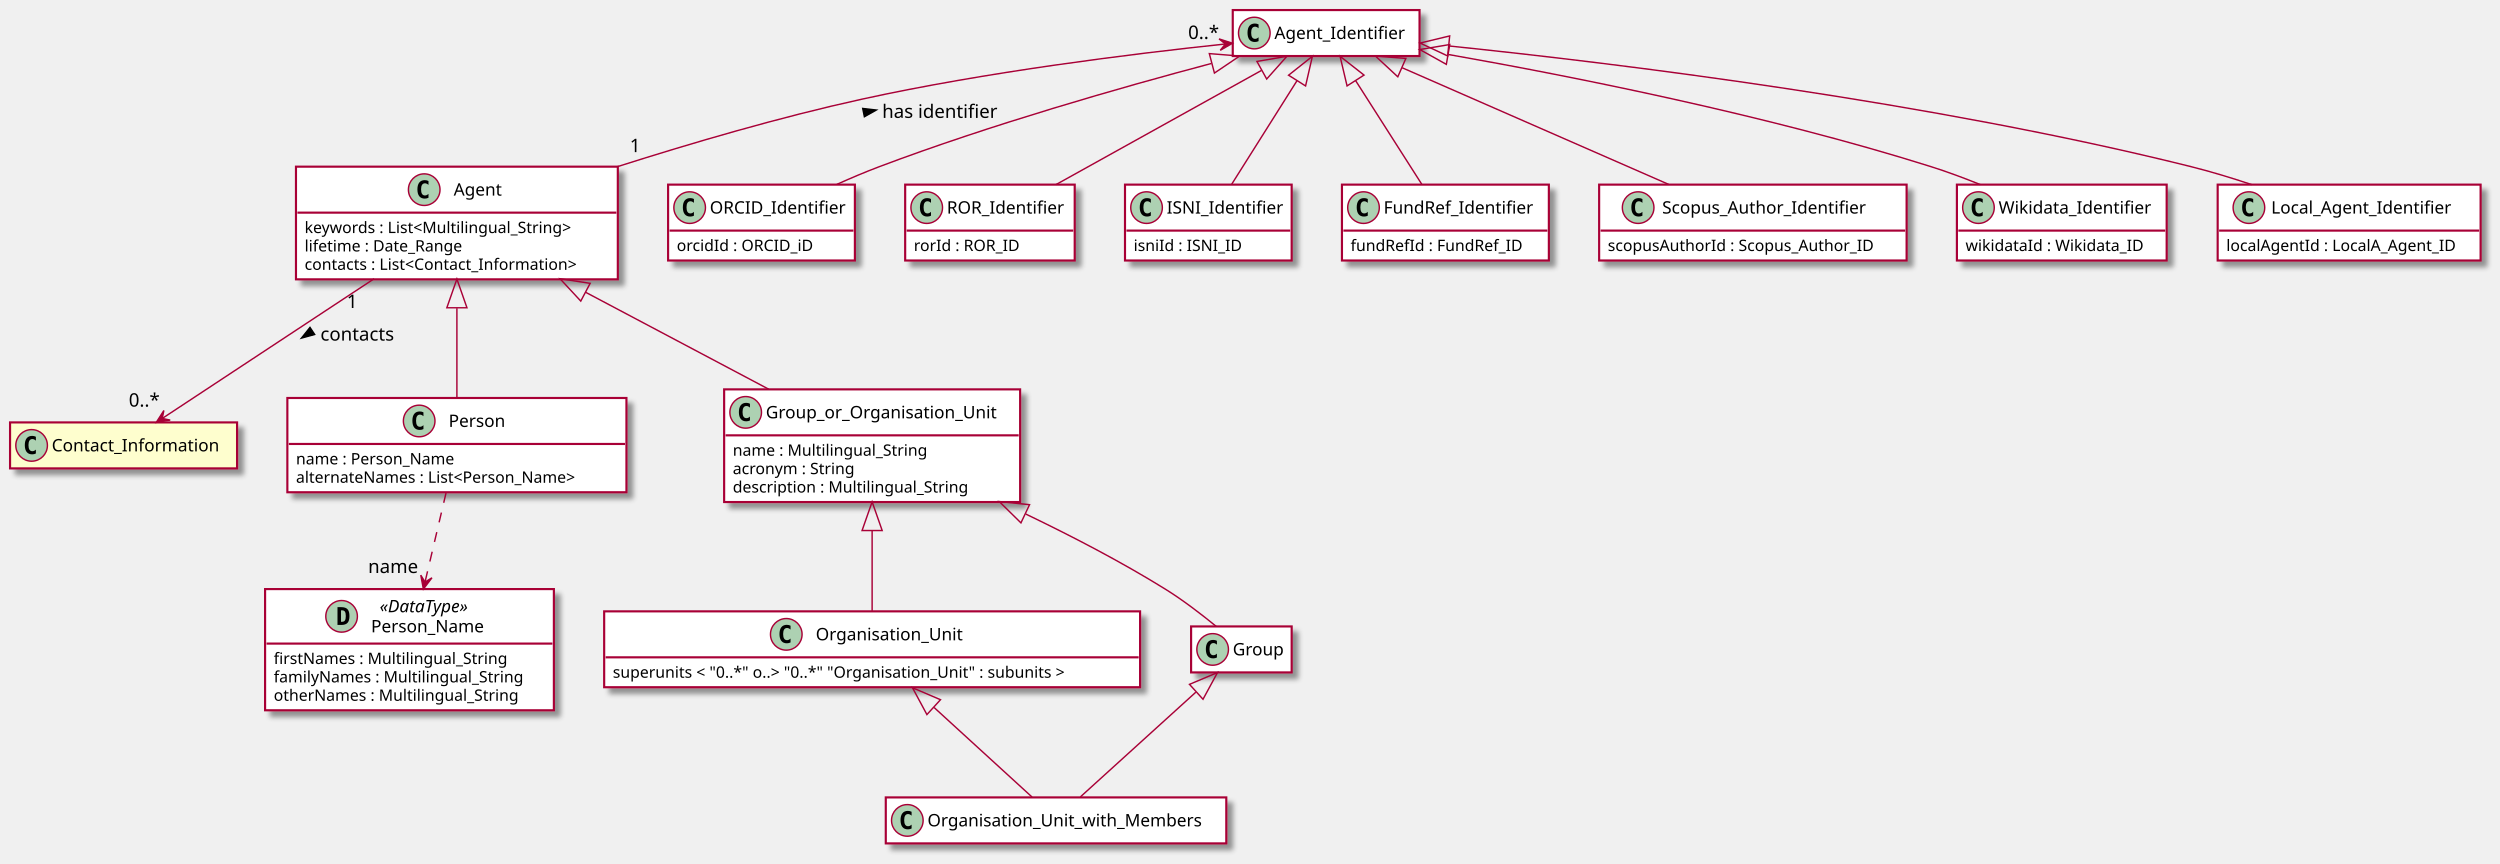
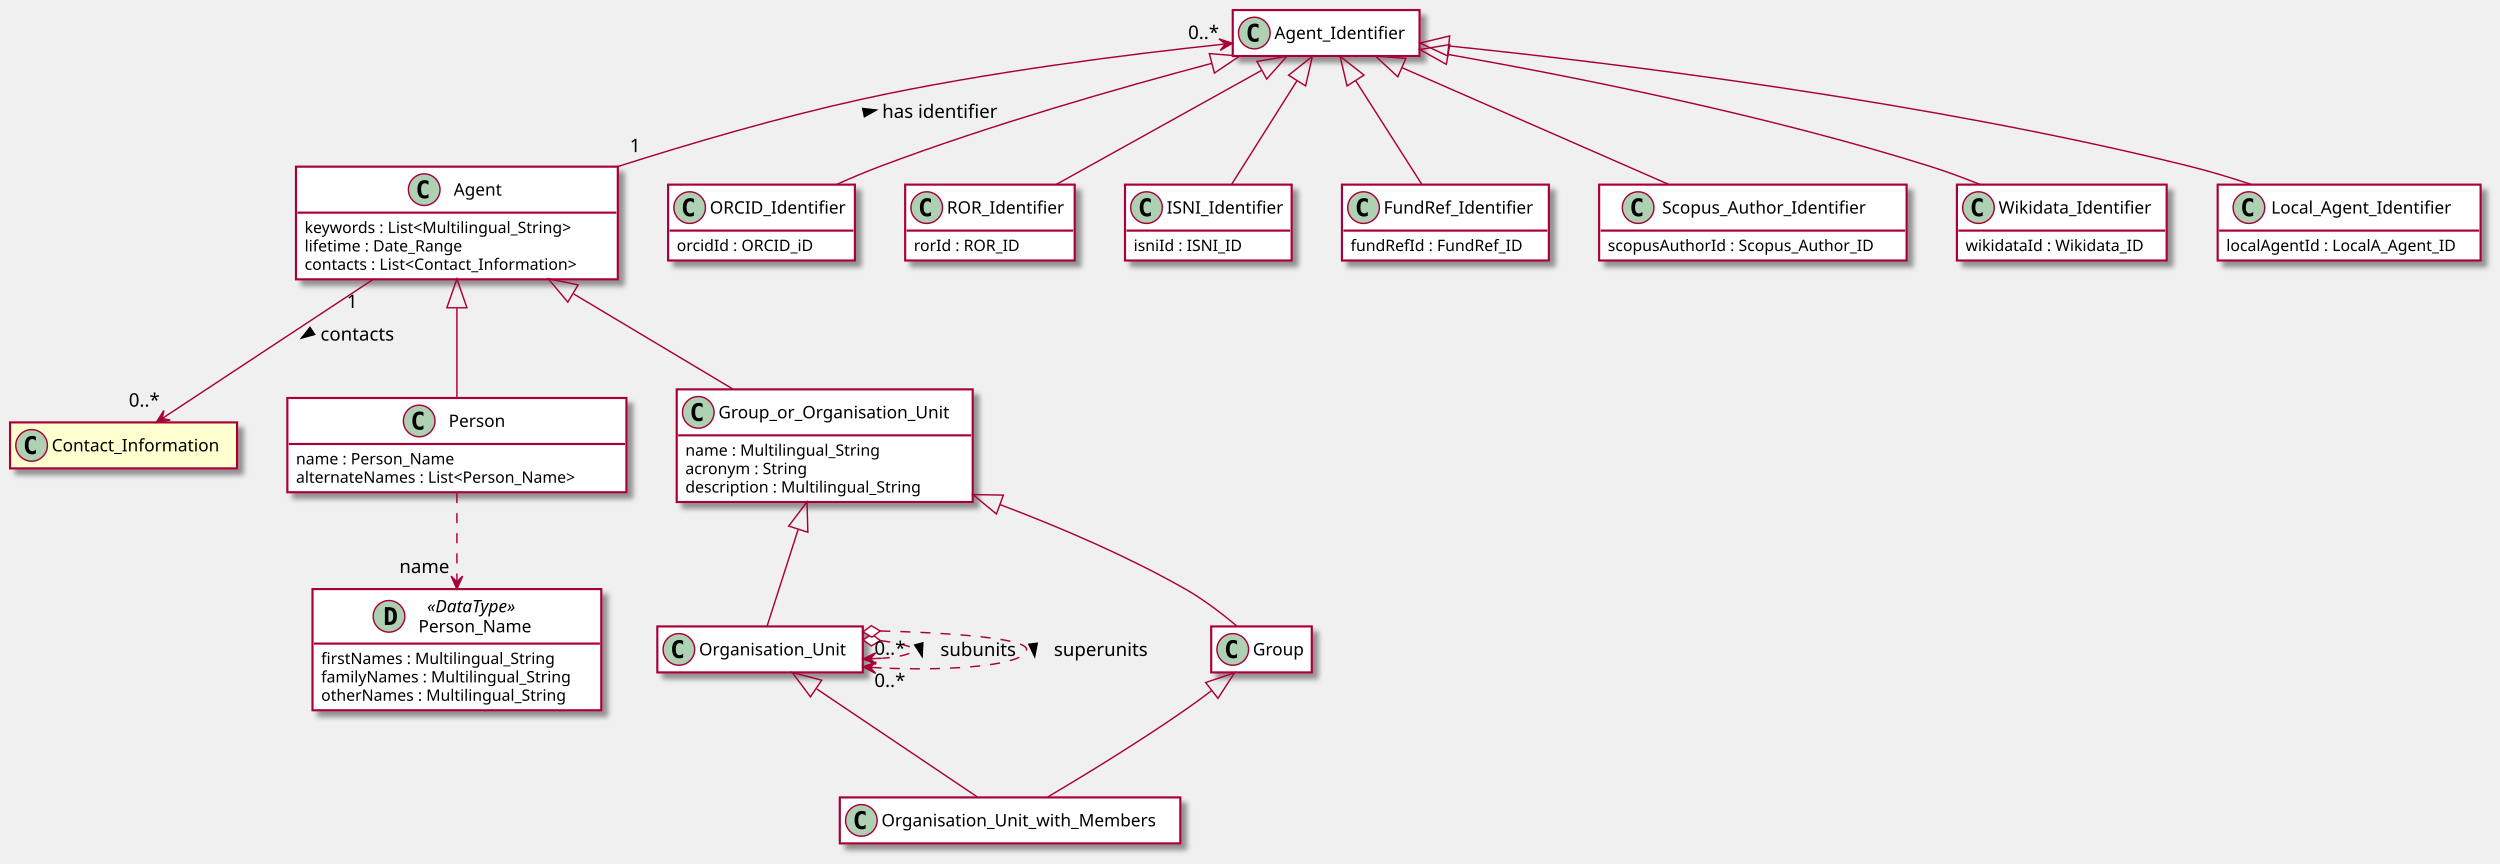
<svg xmlns="http://www.w3.org/2000/svg" contentScriptType="application/ecmascript" contentStyleType="text/css" height="601px" preserveAspectRatio="none" style="width:1740px;height:601px;background:#FFFFFF;" version="1.1" viewBox="0 0 1740 601" width="1740px" zoomAndPan="magnify">
  <defs>
-     <filter height="300%" id="f1l1flg0qfln61" width="300%" x="-1" y="-1">
+     <filter height="300%" id="f1nvihdwt5dql6" width="300%" x="-1" y="-1">
      <feGaussianBlur result="blurOut" stdDeviation="2.0" />
      <feColorMatrix in="blurOut" result="blurOut2" type="matrix" values="0 0 0 0 0 0 0 0 0 0 0 0 0 0 0 0 0 0 .4 0" />
      <feOffset dx="4.0" dy="4.0" in="blurOut2" result="blurOut3" />
      <feBlend in="SourceGraphic" in2="blurOut3" mode="normal" />
    </filter>
  </defs>
  <g>
-     <rect codeLine="10" fill="#FFFFFF" filter="url(#f1l1flg0qfln61)" height="78.414" id="Agent" style="stroke:#A80036;stroke-width:1.5;" width="224" x="206" y="116" />
+     <rect codeLine="10" fill="#FFFFFF" filter="url(#f1nvihdwt5dql6)" height="78.414" id="Agent" style="stroke:#A80036;stroke-width:1.5;" width="224" x="206" y="116" />
    <ellipse cx="295.25" cy="132" fill="#ADD1B2" rx="11" ry="11" style="stroke:#A80036;stroke-width:1.0;" />
    <path d="M298.219,137.641 Q297.641,137.938 297,138.078 Q296.359,138.234 295.656,138.234 Q293.156,138.234 291.828,136.594 Q290.516,134.938 290.516,131.812 Q290.516,128.688 291.828,127.031 Q293.156,125.375 295.656,125.375 Q296.359,125.375 297,125.531 Q297.656,125.688 298.219,125.984 L298.219,128.703 Q297.594,128.125 297,127.859 Q296.406,127.578 295.781,127.578 Q294.438,127.578 293.75,128.656 Q293.062,129.719 293.062,131.812 Q293.062,133.906 293.75,134.984 Q294.438,136.047 295.781,136.047 Q296.406,136.047 297,135.781 Q297.594,135.5 298.219,134.922 L298.219,137.641 Z " fill="#000000" />
    <text fill="#000000" font-family="sans-serif" font-size="12" lengthAdjust="spacing" textLength="37" x="315.75" y="136.154">Agent</text>
    <line style="stroke:#A80036;stroke-width:1.5;" x1="207" x2="429" y1="148" y2="148" />
    <text fill="#000000" font-family="sans-serif" font-size="11" lengthAdjust="spacing" textLength="207" x="212" y="162.21">keywords : List&lt;Multilingual_String&gt;</text>
    <text fill="#000000" font-family="sans-serif" font-size="11" lengthAdjust="spacing" textLength="121" x="212" y="175.015">lifetime : Date_Range</text>
    <text fill="#000000" font-family="sans-serif" font-size="11" lengthAdjust="spacing" textLength="212" x="212" y="187.82">contacts : List&lt;Contact_Information&gt;</text>
-     <rect fill="#FEFECE" filter="url(#f1l1flg0qfln61)" height="32" id="Contact_Information" style="stroke:#A80036;stroke-width:1.5;" width="158" x="7" y="294" />
+     <rect fill="#FEFECE" filter="url(#f1nvihdwt5dql6)" height="32" id="Contact_Information" style="stroke:#A80036;stroke-width:1.5;" width="158" x="7" y="294" />
    <ellipse cx="22" cy="310" fill="#ADD1B2" rx="11" ry="11" style="stroke:#A80036;stroke-width:1.0;" />
    <path d="M24.969,315.641 Q24.391,315.938 23.75,316.078 Q23.109,316.234 22.406,316.234 Q19.906,316.234 18.578,314.594 Q17.266,312.938 17.266,309.812 Q17.266,306.688 18.578,305.031 Q19.906,303.375 22.406,303.375 Q23.109,303.375 23.75,303.531 Q24.406,303.688 24.969,303.984 L24.969,306.703 Q24.344,306.125 23.75,305.859 Q23.156,305.578 22.531,305.578 Q21.188,305.578 20.5,306.656 Q19.812,307.719 19.812,309.812 Q19.812,311.906 20.5,312.984 Q21.188,314.047 22.531,314.047 Q23.156,314.047 23.75,313.781 Q24.344,313.5 24.969,312.922 L24.969,315.641 Z " fill="#000000" />
    <text fill="#000000" font-family="sans-serif" font-size="12" lengthAdjust="spacing" textLength="126" x="36" y="314.154">Contact_Information</text>
-     <rect codeLine="22" fill="#FFFFFF" filter="url(#f1l1flg0qfln61)" height="65.609" id="Person" style="stroke:#A80036;stroke-width:1.5;" width="236" x="200" y="277" />
+     <rect codeLine="22" fill="#FFFFFF" filter="url(#f1nvihdwt5dql6)" height="65.609" id="Person" style="stroke:#A80036;stroke-width:1.5;" width="236" x="200" y="277" />
    <ellipse cx="291.75" cy="293" fill="#ADD1B2" rx="11" ry="11" style="stroke:#A80036;stroke-width:1.0;" />
    <path d="M294.719,298.641 Q294.141,298.938 293.5,299.078 Q292.859,299.234 292.156,299.234 Q289.656,299.234 288.328,297.594 Q287.016,295.938 287.016,292.812 Q287.016,289.688 288.328,288.031 Q289.656,286.375 292.156,286.375 Q292.859,286.375 293.5,286.531 Q294.156,286.688 294.719,286.984 L294.719,289.703 Q294.094,289.125 293.5,288.859 Q292.906,288.578 292.281,288.578 Q290.938,288.578 290.25,289.656 Q289.562,290.719 289.562,292.812 Q289.562,294.906 290.25,295.984 Q290.938,297.047 292.281,297.047 Q292.906,297.047 293.5,296.781 Q294.094,296.5 294.719,295.922 L294.719,298.641 Z " fill="#000000" />
    <text fill="#000000" font-family="sans-serif" font-size="12" lengthAdjust="spacing" textLength="44" x="312.25" y="297.154">Person</text>
    <line style="stroke:#A80036;stroke-width:1.5;" x1="201" x2="435" y1="309" y2="309" />
    <text fill="#000000" font-family="sans-serif" font-size="11" lengthAdjust="spacing" textLength="167" x="206" y="323.21">name            : Person_Name</text>
    <text fill="#000000" font-family="sans-serif" font-size="11" lengthAdjust="spacing" textLength="224" x="206" y="336.015">alternateNames  : List&lt;Person_Name&gt;</text>
-     <rect codeLine="82" fill="#FFFFFF" filter="url(#f1l1flg0qfln61)" height="84.352" id="Person_Name" style="stroke:#A80036;stroke-width:1.5;" width="201" x="184.5" y="410" />
-     <ellipse cx="237.75" cy="428.969" fill="#ADD0B2" rx="11" ry="11" style="stroke:#A80036;stroke-width:1.0;" />
-     <path d="M237.344,424.781 L237.344,432.766 L238,432.766 Q239.438,432.766 240.047,431.859 Q240.672,430.938 240.672,428.766 Q240.672,426.594 240.047,425.688 Q239.438,424.781 238,424.781 L237.344,424.781 Z M234.891,422.578 L237.516,422.578 Q240.547,422.578 241.875,424.031 Q243.219,425.469 243.219,428.766 Q243.219,432.062 241.875,433.516 Q240.547,434.969 237.516,434.969 L234.891,434.969 L234.891,422.578 Z " fill="#000000" />
-     <text fill="#000000" font-family="sans-serif" font-size="12" font-style="italic" lengthAdjust="spacing" textLength="74" x="264.25" y="426.139">«DataType»</text>
-     <text fill="#000000" font-family="sans-serif" font-size="12" lengthAdjust="spacing" textLength="86" x="258.25" y="440.107">Person_Name</text>
-     <line style="stroke:#A80036;stroke-width:1.5;" x1="185.5" x2="384.5" y1="447.938" y2="447.938" />
-     <text fill="#000000" font-family="sans-serif" font-size="11" lengthAdjust="spacing" textLength="178" x="190.5" y="462.148">firstNames : Multilingual_String</text>
-     <text fill="#000000" font-family="sans-serif" font-size="11" lengthAdjust="spacing" textLength="189" x="190.5" y="474.953">familyNames : Multilingual_String</text>
-     <text fill="#000000" font-family="sans-serif" font-size="11" lengthAdjust="spacing" textLength="185" x="190.5" y="487.757">otherNames : Multilingual_String</text>
-     <rect codeLine="29" fill="#FFFFFF" filter="url(#f1l1flg0qfln61)" height="32" id="Agent_Identifier" style="stroke:#A80036;stroke-width:1.5;" width="130" x="858" y="7" />
+     <rect codeLine="82" fill="#FFFFFF" filter="url(#f1nvihdwt5dql6)" height="84.352" id="Person_Name" style="stroke:#A80036;stroke-width:1.5;" width="201" x="217.5" y="410" />
+     <ellipse cx="270.75" cy="428.969" fill="#ADD0B2" rx="11" ry="11" style="stroke:#A80036;stroke-width:1.0;" />
+     <path d="M270.344,424.781 L270.344,432.766 L271,432.766 Q272.438,432.766 273.047,431.859 Q273.672,430.938 273.672,428.766 Q273.672,426.594 273.047,425.688 Q272.438,424.781 271,424.781 L270.344,424.781 Z M267.891,422.578 L270.516,422.578 Q273.547,422.578 274.875,424.031 Q276.219,425.469 276.219,428.766 Q276.219,432.062 274.875,433.516 Q273.547,434.969 270.516,434.969 L267.891,434.969 L267.891,422.578 Z " fill="#000000" />
+     <text fill="#000000" font-family="sans-serif" font-size="12" font-style="italic" lengthAdjust="spacing" textLength="74" x="297.25" y="426.139">«DataType»</text>
+     <text fill="#000000" font-family="sans-serif" font-size="12" lengthAdjust="spacing" textLength="86" x="291.25" y="440.107">Person_Name</text>
+     <line style="stroke:#A80036;stroke-width:1.5;" x1="218.5" x2="417.5" y1="447.938" y2="447.938" />
+     <text fill="#000000" font-family="sans-serif" font-size="11" lengthAdjust="spacing" textLength="178" x="223.5" y="462.148">firstNames : Multilingual_String</text>
+     <text fill="#000000" font-family="sans-serif" font-size="11" lengthAdjust="spacing" textLength="189" x="223.5" y="474.953">familyNames : Multilingual_String</text>
+     <text fill="#000000" font-family="sans-serif" font-size="11" lengthAdjust="spacing" textLength="185" x="223.5" y="487.757">otherNames : Multilingual_String</text>
+     <rect codeLine="29" fill="#FFFFFF" filter="url(#f1nvihdwt5dql6)" height="32" id="Agent_Identifier" style="stroke:#A80036;stroke-width:1.5;" width="130" x="858" y="7" />
    <ellipse cx="873" cy="23" fill="#ADD1B2" rx="11" ry="11" style="stroke:#A80036;stroke-width:1.0;" />
    <path d="M875.969,28.641 Q875.391,28.938 874.75,29.078 Q874.109,29.234 873.406,29.234 Q870.906,29.234 869.578,27.594 Q868.266,25.938 868.266,22.812 Q868.266,19.688 869.578,18.031 Q870.906,16.375 873.406,16.375 Q874.109,16.375 874.75,16.531 Q875.406,16.688 875.969,16.984 L875.969,19.703 Q875.344,19.125 874.75,18.859 Q874.156,18.578 873.531,18.578 Q872.188,18.578 871.5,19.656 Q870.812,20.719 870.812,22.812 Q870.812,24.906 871.5,25.984 Q872.188,27.047 873.531,27.047 Q874.156,27.047 874.75,26.781 Q875.344,26.5 875.969,25.922 L875.969,28.641 Z " fill="#000000" />
    <text fill="#000000" font-family="sans-serif" font-size="12" lengthAdjust="spacing" textLength="98" x="887" y="27.154">Agent_Identifier</text>
-     <rect codeLine="34" fill="#FFFFFF" filter="url(#f1l1flg0qfln61)" height="52.805" id="ORCID_Identifier" style="stroke:#A80036;stroke-width:1.5;" width="130" x="465" y="128.5" />
+     <rect codeLine="34" fill="#FFFFFF" filter="url(#f1nvihdwt5dql6)" height="52.805" id="ORCID_Identifier" style="stroke:#A80036;stroke-width:1.5;" width="130" x="465" y="128.5" />
    <ellipse cx="480" cy="144.5" fill="#ADD1B2" rx="11" ry="11" style="stroke:#A80036;stroke-width:1.0;" />
    <path d="M482.969,150.141 Q482.391,150.438 481.75,150.578 Q481.109,150.734 480.406,150.734 Q477.906,150.734 476.578,149.094 Q475.266,147.438 475.266,144.312 Q475.266,141.188 476.578,139.531 Q477.906,137.875 480.406,137.875 Q481.109,137.875 481.75,138.031 Q482.406,138.188 482.969,138.484 L482.969,141.203 Q482.344,140.625 481.75,140.359 Q481.156,140.078 480.531,140.078 Q479.188,140.078 478.5,141.156 Q477.812,142.219 477.812,144.312 Q477.812,146.406 478.5,147.484 Q479.188,148.547 480.531,148.547 Q481.156,148.547 481.75,148.281 Q482.344,148 482.969,147.422 L482.969,150.141 Z " fill="#000000" />
    <text fill="#000000" font-family="sans-serif" font-size="12" lengthAdjust="spacing" textLength="98" x="494" y="148.654">ORCID_Identifier</text>
    <line style="stroke:#A80036;stroke-width:1.5;" x1="466" x2="594" y1="160.5" y2="160.5" />
    <text fill="#000000" font-family="sans-serif" font-size="11" lengthAdjust="spacing" textLength="102" x="471" y="174.71">orcidId : ORCID_iD</text>
-     <rect codeLine="40" fill="#FFFFFF" filter="url(#f1l1flg0qfln61)" height="52.805" id="ROR_Identifier" style="stroke:#A80036;stroke-width:1.5;" width="118" x="630" y="128.5" />
+     <rect codeLine="40" fill="#FFFFFF" filter="url(#f1nvihdwt5dql6)" height="52.805" id="ROR_Identifier" style="stroke:#A80036;stroke-width:1.5;" width="118" x="630" y="128.5" />
    <ellipse cx="645" cy="144.5" fill="#ADD1B2" rx="11" ry="11" style="stroke:#A80036;stroke-width:1.0;" />
    <path d="M647.969,150.141 Q647.391,150.438 646.75,150.578 Q646.109,150.734 645.406,150.734 Q642.906,150.734 641.578,149.094 Q640.266,147.438 640.266,144.312 Q640.266,141.188 641.578,139.531 Q642.906,137.875 645.406,137.875 Q646.109,137.875 646.75,138.031 Q647.406,138.188 647.969,138.484 L647.969,141.203 Q647.344,140.625 646.75,140.359 Q646.156,140.078 645.531,140.078 Q644.188,140.078 643.5,141.156 Q642.812,142.219 642.812,144.312 Q642.812,146.406 643.5,147.484 Q644.188,148.547 645.531,148.547 Q646.156,148.547 646.75,148.281 Q647.344,148 647.969,147.422 L647.969,150.141 Z " fill="#000000" />
    <text fill="#000000" font-family="sans-serif" font-size="12" lengthAdjust="spacing" textLength="86" x="659" y="148.654">ROR_Identifier</text>
    <line style="stroke:#A80036;stroke-width:1.5;" x1="631" x2="747" y1="160.5" y2="160.5" />
    <text fill="#000000" font-family="sans-serif" font-size="11" lengthAdjust="spacing" textLength="79" x="636" y="174.71">rorId : ROR_ID</text>
-     <rect codeLine="46" fill="#FFFFFF" filter="url(#f1l1flg0qfln61)" height="52.805" id="ISNI_Identifier" style="stroke:#A80036;stroke-width:1.5;" width="116" x="783" y="128.5" />
+     <rect codeLine="46" fill="#FFFFFF" filter="url(#f1nvihdwt5dql6)" height="52.805" id="ISNI_Identifier" style="stroke:#A80036;stroke-width:1.5;" width="116" x="783" y="128.5" />
    <ellipse cx="798" cy="144.5" fill="#ADD1B2" rx="11" ry="11" style="stroke:#A80036;stroke-width:1.0;" />
    <path d="M800.969,150.141 Q800.391,150.438 799.75,150.578 Q799.109,150.734 798.406,150.734 Q795.906,150.734 794.578,149.094 Q793.266,147.438 793.266,144.312 Q793.266,141.188 794.578,139.531 Q795.906,137.875 798.406,137.875 Q799.109,137.875 799.75,138.031 Q800.406,138.188 800.969,138.484 L800.969,141.203 Q800.344,140.625 799.75,140.359 Q799.156,140.078 798.531,140.078 Q797.188,140.078 796.5,141.156 Q795.812,142.219 795.812,144.312 Q795.812,146.406 796.5,147.484 Q797.188,148.547 798.531,148.547 Q799.156,148.547 799.75,148.281 Q800.344,148 800.969,147.422 L800.969,150.141 Z " fill="#000000" />
    <text fill="#000000" font-family="sans-serif" font-size="12" lengthAdjust="spacing" textLength="84" x="812" y="148.654">ISNI_Identifier</text>
    <line style="stroke:#A80036;stroke-width:1.5;" x1="784" x2="898" y1="160.5" y2="160.5" />
    <text fill="#000000" font-family="sans-serif" font-size="11" lengthAdjust="spacing" textLength="81" x="789" y="174.71">isniId : ISNI_ID</text>
-     <rect codeLine="52" fill="#FFFFFF" filter="url(#f1l1flg0qfln61)" height="52.805" id="FundRef_Identifier" style="stroke:#A80036;stroke-width:1.5;" width="144" x="934" y="128.5" />
+     <rect codeLine="52" fill="#FFFFFF" filter="url(#f1nvihdwt5dql6)" height="52.805" id="FundRef_Identifier" style="stroke:#A80036;stroke-width:1.5;" width="144" x="934" y="128.5" />
    <ellipse cx="949" cy="144.5" fill="#ADD1B2" rx="11" ry="11" style="stroke:#A80036;stroke-width:1.0;" />
    <path d="M951.969,150.141 Q951.391,150.438 950.75,150.578 Q950.109,150.734 949.406,150.734 Q946.906,150.734 945.578,149.094 Q944.266,147.438 944.266,144.312 Q944.266,141.188 945.578,139.531 Q946.906,137.875 949.406,137.875 Q950.109,137.875 950.75,138.031 Q951.406,138.188 951.969,138.484 L951.969,141.203 Q951.344,140.625 950.75,140.359 Q950.156,140.078 949.531,140.078 Q948.188,140.078 947.5,141.156 Q946.812,142.219 946.812,144.312 Q946.812,146.406 947.5,147.484 Q948.188,148.547 949.531,148.547 Q950.156,148.547 950.75,148.281 Q951.344,148 951.969,147.422 L951.969,150.141 Z " fill="#000000" />
    <text fill="#000000" font-family="sans-serif" font-size="12" lengthAdjust="spacing" textLength="112" x="963" y="148.654">FundRef_Identifier</text>
    <line style="stroke:#A80036;stroke-width:1.5;" x1="935" x2="1077" y1="160.5" y2="160.5" />
    <text fill="#000000" font-family="sans-serif" font-size="11" lengthAdjust="spacing" textLength="127" x="940" y="174.71">fundRefId : FundRef_ID</text>
-     <rect codeLine="58" fill="#FFFFFF" filter="url(#f1l1flg0qfln61)" height="52.805" id="Scopus_Author_Identifier" style="stroke:#A80036;stroke-width:1.5;" width="214" x="1113" y="128.5" />
+     <rect codeLine="58" fill="#FFFFFF" filter="url(#f1nvihdwt5dql6)" height="52.805" id="Scopus_Author_Identifier" style="stroke:#A80036;stroke-width:1.5;" width="214" x="1113" y="128.5" />
    <ellipse cx="1140.15" cy="144.5" fill="#ADD1B2" rx="11" ry="11" style="stroke:#A80036;stroke-width:1.0;" />
    <path d="M1143.119,150.141 Q1142.541,150.438 1141.9,150.578 Q1141.259,150.734 1140.556,150.734 Q1138.056,150.734 1136.728,149.094 Q1135.416,147.438 1135.416,144.312 Q1135.416,141.188 1136.728,139.531 Q1138.056,137.875 1140.556,137.875 Q1141.259,137.875 1141.9,138.031 Q1142.556,138.188 1143.119,138.484 L1143.119,141.203 Q1142.494,140.625 1141.9,140.359 Q1141.306,140.078 1140.681,140.078 Q1139.338,140.078 1138.65,141.156 Q1137.963,142.219 1137.963,144.312 Q1137.963,146.406 1138.65,147.484 Q1139.338,148.547 1140.681,148.547 Q1141.306,148.547 1141.9,148.281 Q1142.494,148 1143.119,147.422 L1143.119,150.141 Z " fill="#000000" />
    <text fill="#000000" font-family="sans-serif" font-size="12" lengthAdjust="spacing" textLength="155" x="1156.85" y="148.654">Scopus_Author_Identifier</text>
    <line style="stroke:#A80036;stroke-width:1.5;" x1="1114" x2="1326" y1="160.5" y2="160.5" />
    <text fill="#000000" font-family="sans-serif" font-size="11" lengthAdjust="spacing" textLength="202" x="1119" y="174.71">scopusAuthorId : Scopus_Author_ID</text>
-     <rect codeLine="64" fill="#FFFFFF" filter="url(#f1l1flg0qfln61)" height="52.805" id="Wikidata_Identifier" style="stroke:#A80036;stroke-width:1.5;" width="146" x="1362" y="128.5" />
+     <rect codeLine="64" fill="#FFFFFF" filter="url(#f1nvihdwt5dql6)" height="52.805" id="Wikidata_Identifier" style="stroke:#A80036;stroke-width:1.5;" width="146" x="1362" y="128.5" />
    <ellipse cx="1377" cy="144.5" fill="#ADD1B2" rx="11" ry="11" style="stroke:#A80036;stroke-width:1.0;" />
    <path d="M1379.969,150.141 Q1379.391,150.438 1378.75,150.578 Q1378.109,150.734 1377.406,150.734 Q1374.906,150.734 1373.578,149.094 Q1372.266,147.438 1372.266,144.312 Q1372.266,141.188 1373.578,139.531 Q1374.906,137.875 1377.406,137.875 Q1378.109,137.875 1378.75,138.031 Q1379.406,138.188 1379.969,138.484 L1379.969,141.203 Q1379.344,140.625 1378.75,140.359 Q1378.156,140.078 1377.531,140.078 Q1376.188,140.078 1375.5,141.156 Q1374.812,142.219 1374.812,144.312 Q1374.812,146.406 1375.5,147.484 Q1376.188,148.547 1377.531,148.547 Q1378.156,148.547 1378.75,148.281 Q1379.344,148 1379.969,147.422 L1379.969,150.141 Z " fill="#000000" />
    <text fill="#000000" font-family="sans-serif" font-size="12" lengthAdjust="spacing" textLength="114" x="1391" y="148.654">Wikidata_Identifier</text>
    <line style="stroke:#A80036;stroke-width:1.5;" x1="1363" x2="1507" y1="160.5" y2="160.5" />
    <text fill="#000000" font-family="sans-serif" font-size="11" lengthAdjust="spacing" textLength="131" x="1368" y="174.71">wikidataId : Wikidata_ID</text>
-     <rect codeLine="70" fill="#FFFFFF" filter="url(#f1l1flg0qfln61)" height="52.805" id="Local_Agent_Identifier" style="stroke:#A80036;stroke-width:1.5;" width="183" x="1543.5" y="128.5" />
+     <rect codeLine="70" fill="#FFFFFF" filter="url(#f1nvihdwt5dql6)" height="52.805" id="Local_Agent_Identifier" style="stroke:#A80036;stroke-width:1.5;" width="183" x="1543.5" y="128.5" />
    <ellipse cx="1565.25" cy="144.5" fill="#ADD1B2" rx="11" ry="11" style="stroke:#A80036;stroke-width:1.0;" />
    <path d="M1568.219,150.141 Q1567.641,150.438 1567,150.578 Q1566.359,150.734 1565.656,150.734 Q1563.156,150.734 1561.828,149.094 Q1560.516,147.438 1560.516,144.312 Q1560.516,141.188 1561.828,139.531 Q1563.156,137.875 1565.656,137.875 Q1566.359,137.875 1567,138.031 Q1567.656,138.188 1568.219,138.484 L1568.219,141.203 Q1567.594,140.625 1567,140.359 Q1566.406,140.078 1565.781,140.078 Q1564.438,140.078 1563.75,141.156 Q1563.062,142.219 1563.062,144.312 Q1563.062,146.406 1563.75,147.484 Q1564.438,148.547 1565.781,148.547 Q1566.406,148.547 1567,148.281 Q1567.594,148 1568.219,147.422 L1568.219,150.141 Z " fill="#000000" />
    <text fill="#000000" font-family="sans-serif" font-size="12" lengthAdjust="spacing" textLength="136" x="1580.75" y="148.654">Local_Agent_Identifier</text>
    <line style="stroke:#A80036;stroke-width:1.5;" x1="1544.5" x2="1725.5" y1="160.5" y2="160.5" />
    <text fill="#000000" font-family="sans-serif" font-size="11" lengthAdjust="spacing" textLength="171" x="1549.5" y="174.71">localAgentId : LocalA_Agent_ID</text>
-     <rect codeLine="94" fill="#FFFFFF" filter="url(#f1l1flg0qfln61)" height="78.414" id="Group_or_Organisation_Unit" style="stroke:#A80036;stroke-width:1.5;" width="206" x="504" y="271" />
-     <ellipse cx="519" cy="287" fill="#ADD1B2" rx="11" ry="11" style="stroke:#A80036;stroke-width:1.0;" />
-     <path d="M521.969,292.641 Q521.391,292.938 520.75,293.078 Q520.109,293.234 519.406,293.234 Q516.906,293.234 515.578,291.594 Q514.266,289.938 514.266,286.812 Q514.266,283.688 515.578,282.031 Q516.906,280.375 519.406,280.375 Q520.109,280.375 520.75,280.531 Q521.406,280.688 521.969,280.984 L521.969,283.703 Q521.344,283.125 520.75,282.859 Q520.156,282.578 519.531,282.578 Q518.188,282.578 517.5,283.656 Q516.812,284.719 516.812,286.812 Q516.812,288.906 517.5,289.984 Q518.188,291.047 519.531,291.047 Q520.156,291.047 520.75,290.781 Q521.344,290.5 521.969,289.922 L521.969,292.641 Z " fill="#000000" />
-     <text fill="#000000" font-family="sans-serif" font-size="12" lengthAdjust="spacing" textLength="174" x="533" y="291.154">Group_or_Organisation_Unit</text>
-     <line style="stroke:#A80036;stroke-width:1.5;" x1="505" x2="709" y1="303" y2="303" />
-     <text fill="#000000" font-family="sans-serif" font-size="11" lengthAdjust="spacing" textLength="147" x="510" y="317.21">name : Multilingual_String</text>
-     <text fill="#000000" font-family="sans-serif" font-size="11" lengthAdjust="spacing" textLength="95" x="510" y="330.015">acronym : String</text>
-     <text fill="#000000" font-family="sans-serif" font-size="11" lengthAdjust="spacing" textLength="178" x="510" y="342.82">description : Multilingual_String</text>
-     <rect codeLine="115" fill="#FFFFFF" filter="url(#f1l1flg0qfln61)" height="52.805" id="Organisation_Unit" style="stroke:#A80036;stroke-width:1.5;" width="373" x="420.5" y="425.5" />
-     <ellipse cx="547.25" cy="441.5" fill="#ADD1B2" rx="11" ry="11" style="stroke:#A80036;stroke-width:1.0;" />
-     <path d="M550.219,447.141 Q549.641,447.438 549,447.578 Q548.359,447.734 547.656,447.734 Q545.156,447.734 543.828,446.094 Q542.516,444.438 542.516,441.312 Q542.516,438.188 543.828,436.531 Q545.156,434.875 547.656,434.875 Q548.359,434.875 549,435.031 Q549.656,435.188 550.219,435.484 L550.219,438.203 Q549.594,437.625 549,437.359 Q548.406,437.078 547.781,437.078 Q546.438,437.078 545.75,438.156 Q545.062,439.219 545.062,441.312 Q545.062,443.406 545.75,444.484 Q546.438,445.547 547.781,445.547 Q548.406,445.547 549,445.281 Q549.594,445 550.219,444.422 L550.219,447.141 Z " fill="#000000" />
-     <text fill="#000000" font-family="sans-serif" font-size="12" lengthAdjust="spacing" textLength="111" x="567.75" y="445.654">Organisation_Unit</text>
-     <line style="stroke:#A80036;stroke-width:1.5;" x1="421.5" x2="792.5" y1="457.5" y2="457.5" />
-     <text fill="#000000" font-family="sans-serif" font-size="11" lengthAdjust="spacing" textLength="361" x="426.5" y="471.71">superunits &lt; "0..*" o..&gt; "0..*" "Organisation_Unit" : subunits &gt;</text>
-     <rect codeLine="106" fill="#FFFFFF" filter="url(#f1l1flg0qfln61)" height="32" id="Group" style="stroke:#A80036;stroke-width:1.5;" width="70" x="829" y="436" />
-     <ellipse cx="844" cy="452" fill="#ADD1B2" rx="11" ry="11" style="stroke:#A80036;stroke-width:1.0;" />
-     <path d="M846.969,457.641 Q846.391,457.938 845.75,458.078 Q845.109,458.234 844.406,458.234 Q841.906,458.234 840.578,456.594 Q839.266,454.938 839.266,451.812 Q839.266,448.688 840.578,447.031 Q841.906,445.375 844.406,445.375 Q845.109,445.375 845.75,445.531 Q846.406,445.688 846.969,445.984 L846.969,448.703 Q846.344,448.125 845.75,447.859 Q845.156,447.578 844.531,447.578 Q843.188,447.578 842.5,448.656 Q841.812,449.719 841.812,451.812 Q841.812,453.906 842.5,454.984 Q843.188,456.047 844.531,456.047 Q845.156,456.047 845.75,455.781 Q846.344,455.5 846.969,454.922 L846.969,457.641 Z " fill="#000000" />
-     <text fill="#000000" font-family="sans-serif" font-size="12" lengthAdjust="spacing" textLength="38" x="858" y="456.154">Group</text>
-     <rect codeLine="128" fill="#FFFFFF" filter="url(#f1l1flg0qfln61)" height="32" id="Organisation_Unit_with_Members" style="stroke:#A80036;stroke-width:1.5;" width="237" x="616.5" y="555" />
-     <ellipse cx="631.5" cy="571" fill="#ADD1B2" rx="11" ry="11" style="stroke:#A80036;stroke-width:1.0;" />
-     <path d="M634.469,576.641 Q633.891,576.938 633.25,577.078 Q632.609,577.234 631.906,577.234 Q629.406,577.234 628.078,575.594 Q626.766,573.938 626.766,570.812 Q626.766,567.688 628.078,566.031 Q629.406,564.375 631.906,564.375 Q632.609,564.375 633.25,564.531 Q633.906,564.688 634.469,564.984 L634.469,567.703 Q633.844,567.125 633.25,566.859 Q632.656,566.578 632.031,566.578 Q630.688,566.578 630,567.656 Q629.312,568.719 629.312,570.812 Q629.312,572.906 630,573.984 Q630.688,575.047 632.031,575.047 Q632.656,575.047 633.25,574.781 Q633.844,574.5 634.469,573.922 L634.469,576.641 Z " fill="#000000" />
-     <text fill="#000000" font-family="sans-serif" font-size="12" lengthAdjust="spacing" textLength="205" x="645.5" y="575.154">Organisation_Unit_with_Members</text>
+     <rect codeLine="94" fill="#FFFFFF" filter="url(#f1nvihdwt5dql6)" height="78.414" id="Group_or_Organisation_Unit" style="stroke:#A80036;stroke-width:1.5;" width="206" x="471" y="271" />
+     <ellipse cx="486" cy="287" fill="#ADD1B2" rx="11" ry="11" style="stroke:#A80036;stroke-width:1.0;" />
+     <path d="M488.969,292.641 Q488.391,292.938 487.75,293.078 Q487.109,293.234 486.406,293.234 Q483.906,293.234 482.578,291.594 Q481.266,289.938 481.266,286.812 Q481.266,283.688 482.578,282.031 Q483.906,280.375 486.406,280.375 Q487.109,280.375 487.75,280.531 Q488.406,280.688 488.969,280.984 L488.969,283.703 Q488.344,283.125 487.75,282.859 Q487.156,282.578 486.531,282.578 Q485.188,282.578 484.5,283.656 Q483.812,284.719 483.812,286.812 Q483.812,288.906 484.5,289.984 Q485.188,291.047 486.531,291.047 Q487.156,291.047 487.75,290.781 Q488.344,290.5 488.969,289.922 L488.969,292.641 Z " fill="#000000" />
+     <text fill="#000000" font-family="sans-serif" font-size="12" lengthAdjust="spacing" textLength="174" x="500" y="291.154">Group_or_Organisation_Unit</text>
+     <line style="stroke:#A80036;stroke-width:1.5;" x1="472" x2="676" y1="303" y2="303" />
+     <text fill="#000000" font-family="sans-serif" font-size="11" lengthAdjust="spacing" textLength="147" x="477" y="317.21">name : Multilingual_String</text>
+     <text fill="#000000" font-family="sans-serif" font-size="11" lengthAdjust="spacing" textLength="95" x="477" y="330.015">acronym : String</text>
+     <text fill="#000000" font-family="sans-serif" font-size="11" lengthAdjust="spacing" textLength="178" x="477" y="342.82">description : Multilingual_String</text>
+     <rect codeLine="115" fill="#FFFFFF" filter="url(#f1nvihdwt5dql6)" height="32" id="Organisation_Unit" style="stroke:#A80036;stroke-width:1.5;" width="143" x="457.5" y="436" />
+     <ellipse cx="472.5" cy="452" fill="#ADD1B2" rx="11" ry="11" style="stroke:#A80036;stroke-width:1.0;" />
+     <path d="M475.469,457.641 Q474.891,457.938 474.25,458.078 Q473.609,458.234 472.906,458.234 Q470.406,458.234 469.078,456.594 Q467.766,454.938 467.766,451.812 Q467.766,448.688 469.078,447.031 Q470.406,445.375 472.906,445.375 Q473.609,445.375 474.25,445.531 Q474.906,445.688 475.469,445.984 L475.469,448.703 Q474.844,448.125 474.25,447.859 Q473.656,447.578 473.031,447.578 Q471.688,447.578 471,448.656 Q470.312,449.719 470.312,451.812 Q470.312,453.906 471,454.984 Q471.688,456.047 473.031,456.047 Q473.656,456.047 474.25,455.781 Q474.844,455.5 475.469,454.922 L475.469,457.641 Z " fill="#000000" />
+     <text fill="#000000" font-family="sans-serif" font-size="12" lengthAdjust="spacing" textLength="111" x="486.5" y="456.154">Organisation_Unit</text>
+     <rect codeLine="106" fill="#FFFFFF" filter="url(#f1nvihdwt5dql6)" height="32" id="Group" style="stroke:#A80036;stroke-width:1.5;" width="70" x="843" y="436" />
+     <ellipse cx="858" cy="452" fill="#ADD1B2" rx="11" ry="11" style="stroke:#A80036;stroke-width:1.0;" />
+     <path d="M860.969,457.641 Q860.391,457.938 859.75,458.078 Q859.109,458.234 858.406,458.234 Q855.906,458.234 854.578,456.594 Q853.266,454.938 853.266,451.812 Q853.266,448.688 854.578,447.031 Q855.906,445.375 858.406,445.375 Q859.109,445.375 859.75,445.531 Q860.406,445.688 860.969,445.984 L860.969,448.703 Q860.344,448.125 859.75,447.859 Q859.156,447.578 858.531,447.578 Q857.188,447.578 856.5,448.656 Q855.812,449.719 855.812,451.812 Q855.812,453.906 856.5,454.984 Q857.188,456.047 858.531,456.047 Q859.156,456.047 859.75,455.781 Q860.344,455.5 860.969,454.922 L860.969,457.641 Z " fill="#000000" />
+     <text fill="#000000" font-family="sans-serif" font-size="12" lengthAdjust="spacing" textLength="38" x="872" y="456.154">Group</text>
+     <rect codeLine="129" fill="#FFFFFF" filter="url(#f1nvihdwt5dql6)" height="32" id="Organisation_Unit_with_Members" style="stroke:#A80036;stroke-width:1.5;" width="237" x="584.5" y="555" />
+     <ellipse cx="599.5" cy="571" fill="#ADD1B2" rx="11" ry="11" style="stroke:#A80036;stroke-width:1.0;" />
+     <path d="M602.469,576.641 Q601.891,576.938 601.25,577.078 Q600.609,577.234 599.906,577.234 Q597.406,577.234 596.078,575.594 Q594.766,573.938 594.766,570.812 Q594.766,567.688 596.078,566.031 Q597.406,564.375 599.906,564.375 Q600.609,564.375 601.25,564.531 Q601.906,564.688 602.469,564.984 L602.469,567.703 Q601.844,567.125 601.25,566.859 Q600.656,566.578 600.031,566.578 Q598.688,566.578 598,567.656 Q597.312,568.719 597.312,570.812 Q597.312,572.906 598,573.984 Q598.688,575.047 600.031,575.047 Q600.656,575.047 601.25,574.781 Q601.844,574.5 602.469,573.922 L602.469,576.641 Z " fill="#000000" />
+     <text fill="#000000" font-family="sans-serif" font-size="12" lengthAdjust="spacing" textLength="205" x="613.5" y="575.154">Organisation_Unit_with_Members</text>
    <path codeLine="18" d="M260.35,194.02 C213.28,225.06 148.88,267.53 112.98,291.2 " fill="none" id="Agent-to-Contact_Information" style="stroke:#A80036;stroke-width:1.0;" />
    <polygon fill="#A80036" points="108.75,294,118.464,292.374,112.921,291.243,114.053,285.7,108.75,294" style="stroke:#A80036;stroke-width:1.0;" />
    <polygon fill="#000000" points="209.826,235.319,218.995,232.793,215.759,227.886,209.826,235.319" style="stroke:#000000;stroke-width:1.0;" />
    <text fill="#000000" font-family="sans-serif" font-size="13" lengthAdjust="spacing" textLength="55" x="223" y="237.067">contacts</text>
    <text fill="#000000" font-family="sans-serif" font-size="13" lengthAdjust="spacing" textLength="8" x="241.369" y="214.348">1</text>
    <text fill="#000000" font-family="sans-serif" font-size="13" lengthAdjust="spacing" textLength="23" x="89.617" y="283.012">0..*</text>
    <path codeLine="78" d="M318,214.5 C318,235.71 318,258.87 318,276.95 " fill="none" id="Agent-backto-Person" style="stroke:#A80036;stroke-width:1.0;" />
    <polygon fill="none" points="311,214.21,318,194.21,325,214.21,311,214.21" style="stroke:#A80036;stroke-width:1.0;" />
-     <path codeLine="90" d="M310.43,343.12 C306.11,361.43 300.63,384.68 295.86,404.91 " fill="none" id="Person-to-Person_Name" style="stroke:#A80036;stroke-width:1.0;stroke-dasharray:7.0,7.0;" />
-     <polygon fill="#A80036" points="294.67,409.98,300.642,402.148,295.825,405.115,292.858,400.299,294.67,409.98" style="stroke:#A80036;stroke-width:1.0;" />
-     <text fill="#000000" font-family="sans-serif" font-size="13" lengthAdjust="spacing" textLength="37" x="256.207" y="398.827">name</text>
+     <path codeLine="90" d="M318,343.12 C318,361.43 318,384.68 318,404.91 " fill="none" id="Person-to-Person_Name" style="stroke:#A80036;stroke-width:1.0;stroke-dasharray:7.0,7.0;" />
+     <polygon fill="#A80036" points="318,409.98,322,400.98,318,404.98,314,400.98,318,409.98" style="stroke:#A80036;stroke-width:1.0;" />
+     <text fill="#000000" font-family="sans-serif" font-size="13" lengthAdjust="spacing" textLength="37" x="277.936" y="398.827">name</text>
    <path codeLine="32" d="M852.75,30.63 C786.95,37.58 686.11,50.14 600,69 C543.18,81.44 481.18,99.61 429.82,115.96 " fill="none" id="Agent_Identifier-backto-Agent" style="stroke:#A80036;stroke-width:1.0;" />
    <polygon fill="#A80036" points="857.83,30.09,848.457,27.064,852.858,30.619,849.303,35.019,857.83,30.09" style="stroke:#A80036;stroke-width:1.0;" />
    <polygon fill="#000000" points="609.901,76.578,600.454,75.486,601.616,81.247,609.901,76.578" style="stroke:#000000;stroke-width:1.0;" />
    <text fill="#000000" font-family="sans-serif" font-size="13" lengthAdjust="spacing" textLength="82" x="614" y="82.067">has identifier</text>
    <text fill="#000000" font-family="sans-serif" font-size="13" lengthAdjust="spacing" textLength="23" x="826.923" y="27.122">0..*</text>
    <text fill="#000000" font-family="sans-serif" font-size="13" lengthAdjust="spacing" textLength="8" x="438.33" y="105.879">1</text>
    <path codeLine="38" d="M843.21,44.15 C779.75,60.99 689.13,86.9 612,116 C602.31,119.66 592.17,123.95 582.45,128.32 " fill="none" id="Agent_Identifier-backto-ORCID_Identifier" style="stroke:#A80036;stroke-width:1.0;" />
    <polygon fill="none" points="841.69,37.31,862.81,39,845.24,50.85,841.69,37.31" style="stroke:#A80036;stroke-width:1.0;" />
    <path codeLine="44" d="M878.06,48.97 C836.96,71.8 776.44,105.42 735.02,128.44 " fill="none" id="Agent_Identifier-backto-ROR_Identifier" style="stroke:#A80036;stroke-width:1.0;" />
    <polygon fill="none" points="874.82,42.76,895.7,39.17,881.62,55,874.82,42.76" style="stroke:#A80036;stroke-width:1.0;" />
    <path codeLine="50" d="M902.7,56.18 C888.7,78.38 870.32,107.51 857.28,128.19 " fill="none" id="Agent_Identifier-backto-ISNI_Identifier" style="stroke:#A80036;stroke-width:1.0;" />
    <polygon fill="none" points="896.84,52.35,913.43,39.17,908.68,59.82,896.84,52.35" style="stroke:#A80036;stroke-width:1.0;" />
    <path codeLine="56" d="M943.55,56.18 C957.72,78.38 976.32,107.51 989.52,128.19 " fill="none" id="Agent_Identifier-backto-FundRef_Identifier" style="stroke:#A80036;stroke-width:1.0;" />
    <polygon fill="none" points="937.55,59.79,932.68,39.17,949.35,52.26,937.55,59.79" style="stroke:#A80036;stroke-width:1.0;" />
    <path codeLine="62" d="M975.89,47.15 C1028.01,69.96 1107.47,104.75 1161.47,128.38 " fill="none" id="Agent_Identifier-backto-Scopus_Author_Identifier" style="stroke:#A80036;stroke-width:1.0;" />
    <polygon fill="none" points="972.87,53.47,957.36,39.04,978.49,40.65,972.87,53.47" style="stroke:#A80036;stroke-width:1.0;" />
    <path codeLine="68" d="M1008.06,37.93 C1093.94,53.08 1229.84,80.01 1344,116 C1355.27,119.55 1367.07,123.95 1378.3,128.48 " fill="none" id="Agent_Identifier-backto-Wikidata_Identifier" style="stroke:#A80036;stroke-width:1.0;" />
    <polygon fill="none" points="1006.65,44.79,988.14,34.47,1009.04,31,1006.65,44.79" style="stroke:#A80036;stroke-width:1.0;" />
    <path codeLine="74" d="M1008.44,31.99 C1126.04,44.14 1343.81,70.74 1525,116 C1538.82,119.45 1553.37,123.88 1567.2,128.5 " fill="none" id="Agent_Identifier-backto-Local_Agent_Identifier" style="stroke:#A80036;stroke-width:1.0;" />
    <polygon fill="none" points="1007.57,38.94,988.37,29.96,1008.98,25.01,1007.57,38.94" style="stroke:#A80036;stroke-width:1.0;" />
-     <path codeLine="102" d="M407.5,203.38 C448.5,225.09 496.45,250.47 535.06,270.91 " fill="none" id="Agent-backto-Group_or_Organisation_Unit" style="stroke:#A80036;stroke-width:1.0;" />
-     <polygon fill="none" points="404.21,209.56,389.81,194.02,410.76,197.19,404.21,209.56" style="stroke:#A80036;stroke-width:1.0;" />
-     <path codeLine="120" d="M607,369.54 C607,388.94 607,409.55 607,425.18 " fill="none" id="Group_or_Organisation_Unit-backto-Organisation_Unit" style="stroke:#A80036;stroke-width:1.0;" />
-     <polygon fill="none" points="600,369.26,607,349.26,614,369.26,600,369.26" style="stroke:#A80036;stroke-width:1.0;" />
-     <path codeLine="111" d="M713.93,357.78 C745.89,373.11 780.52,391.09 811,410 C823.46,417.73 836.49,427.78 846.52,436 " fill="none" id="Group_or_Organisation_Unit-backto-Group" style="stroke:#A80036;stroke-width:1.0;" />
-     <polygon fill="none" points="710.57,363.93,695.47,349.07,716.55,351.27,710.57,363.93" style="stroke:#A80036;stroke-width:1.0;" />
-     <path codeLine="133" d="M832.3,481.75 C806.92,504.77 772.32,536.16 751.95,554.63 " fill="none" id="Group-backto-Organisation_Unit_with_Members" style="stroke:#A80036;stroke-width:1.0;" />
-     <polygon fill="none" points="827.88,476.31,847.4,468.06,837.29,486.68,827.88,476.31" style="stroke:#A80036;stroke-width:1.0;" />
-     <path codeLine="137" d="M650.08,492.38 C673.49,513.78 701.1,539.02 718.33,554.77 " fill="none" id="Organisation_Unit-backto-Organisation_Unit_with_Members" style="stroke:#A80036;stroke-width:1.0;" />
-     <polygon fill="none" points="645.13,497.34,635.09,478.68,654.58,487,645.13,497.34" style="stroke:#A80036;stroke-width:1.0;" />
+     <path codeLine="102" d="M399.24,204.56 C435.12,226 476.69,250.84 510.27,270.91 " fill="none" id="Agent-backto-Group_or_Organisation_Unit" style="stroke:#A80036;stroke-width:1.0;" />
+     <polygon fill="none" points="395.19,210.29,381.61,194.02,402.37,198.27,395.19,210.29" style="stroke:#A80036;stroke-width:1.0;" />
+     <path codeLine="120" d="M555.49,368.6 C547.63,393.05 539.1,419.58 533.9,435.75 " fill="none" id="Group_or_Organisation_Unit-backto-Organisation_Unit" style="stroke:#A80036;stroke-width:1.0;" />
+     <polygon fill="none" points="548.92,366.15,561.7,349.26,562.25,370.44,548.92,366.15" style="stroke:#A80036;stroke-width:1.0;" />
+     <path codeLine="124" d="M612.669,445.804 C612.669,445.804 635.5,448.86 635.5,452 C635.5,455.14 626.84,457.19 614.05,458.14 " fill="none" id="Organisation_Unit-Organisation_Unit" style="stroke:#A80036;stroke-width:1.0;stroke-dasharray:7.0,7.0;" />
+     <polygon fill="#A80036" points="600.68,458.71,609.843,462.32,605.675,458.496,609.5,454.328,600.68,458.71" style="stroke:#A80036;stroke-width:1.0;" />
+     <line style="stroke:#A80036;stroke-width:1.0;" x1="605.675" x2="613.665" y1="458.496" y2="458.155" />
+     <polygon fill="#FFFFFF" points="600.68,445.29,606.503,449.543,612.669,445.804,606.846,441.551,600.68,445.29" style="stroke:#A80036;stroke-width:1.0;" />
+     <polygon fill="#000000" points="641.809,456.892,642.277,447.393,636.604,448.932,641.809,456.892" style="stroke:#000000;stroke-width:1.0;" />
+     <text fill="#000000" font-family="sans-serif" font-size="13" lengthAdjust="spacing" textLength="54" x="654.5" y="456.567">subunits</text>
+     <text fill="#000000" font-family="sans-serif" font-size="13" lengthAdjust="spacing" textLength="23" x="608.608" y="455.708">0..*</text>
+     <path codeLine="125" d="M612.621,439.147 C612.621,439.147 714.5,441.13 714.5,452 C714.5,462.87 664.08,467.17 613.75,464.92 " fill="none" id="Organisation_Unit-Organisation_Unit-1" style="stroke:#A80036;stroke-width:1.0;stroke-dasharray:7.0,7.0;" />
+     <polygon fill="#A80036" points="600.64,464.18,609.402,468.678,605.632,464.46,609.85,460.691,600.64,464.18" style="stroke:#A80036;stroke-width:1.0;" />
+     <line style="stroke:#A80036;stroke-width:1.0;" x1="605.632" x2="613.615" y1="464.46" y2="464.91" />
+     <polygon fill="#FFFFFF" points="600.64,439.82,606.855,443.477,612.621,439.147,606.406,435.49,600.64,439.82" style="stroke:#A80036;stroke-width:1.0;" />
+     <polygon fill="#000000" points="720.126,457.027,721.909,447.685,716.078,448.421,720.126,457.027" style="stroke:#000000;stroke-width:1.0;" />
+     <text fill="#000000" font-family="sans-serif" font-size="13" lengthAdjust="spacing" textLength="67" x="733.5" y="456.567">superunits</text>
+     <text fill="#000000" font-family="sans-serif" font-size="13" lengthAdjust="spacing" textLength="23" x="608.564" y="478.129">0..*</text>
+     <path codeLine="111" d="M696.11,351.24 C738.15,367.13 784.74,387.11 825,410 C837.74,417.25 850.78,427.29 860.74,435.63 " fill="none" id="Group_or_Organisation_Unit-backto-Group" style="stroke:#A80036;stroke-width:1.0;" />
+     <polygon fill="none" points="693.49,357.73,677.16,344.22,698.35,344.6,693.49,357.73" style="stroke:#A80036;stroke-width:1.0;" />
+     <path codeLine="134" d="M843.28,480.66 C837.26,485.22 831.01,489.82 825,494 C792.84,516.37 754.24,539.89 729.19,554.73 " fill="none" id="Group-backto-Organisation_Unit_with_Members" style="stroke:#A80036;stroke-width:1.0;" />
+     <polygon fill="none" points="839.13,475.02,859.21,468.28,847.72,486.08,839.13,475.02" style="stroke:#A80036;stroke-width:1.0;" />
+     <path codeLine="138" d="M568.43,479.51 C603.02,502.77 652.08,535.76 680.42,554.82 " fill="none" id="Organisation_Unit-backto-Organisation_Unit_with_Members" style="stroke:#A80036;stroke-width:1.0;" />
+     <polygon fill="none" points="564.08,485.03,551.39,468.06,571.89,473.41,564.08,485.03" style="stroke:#A80036;stroke-width:1.0;" />
  </g>
</svg>
